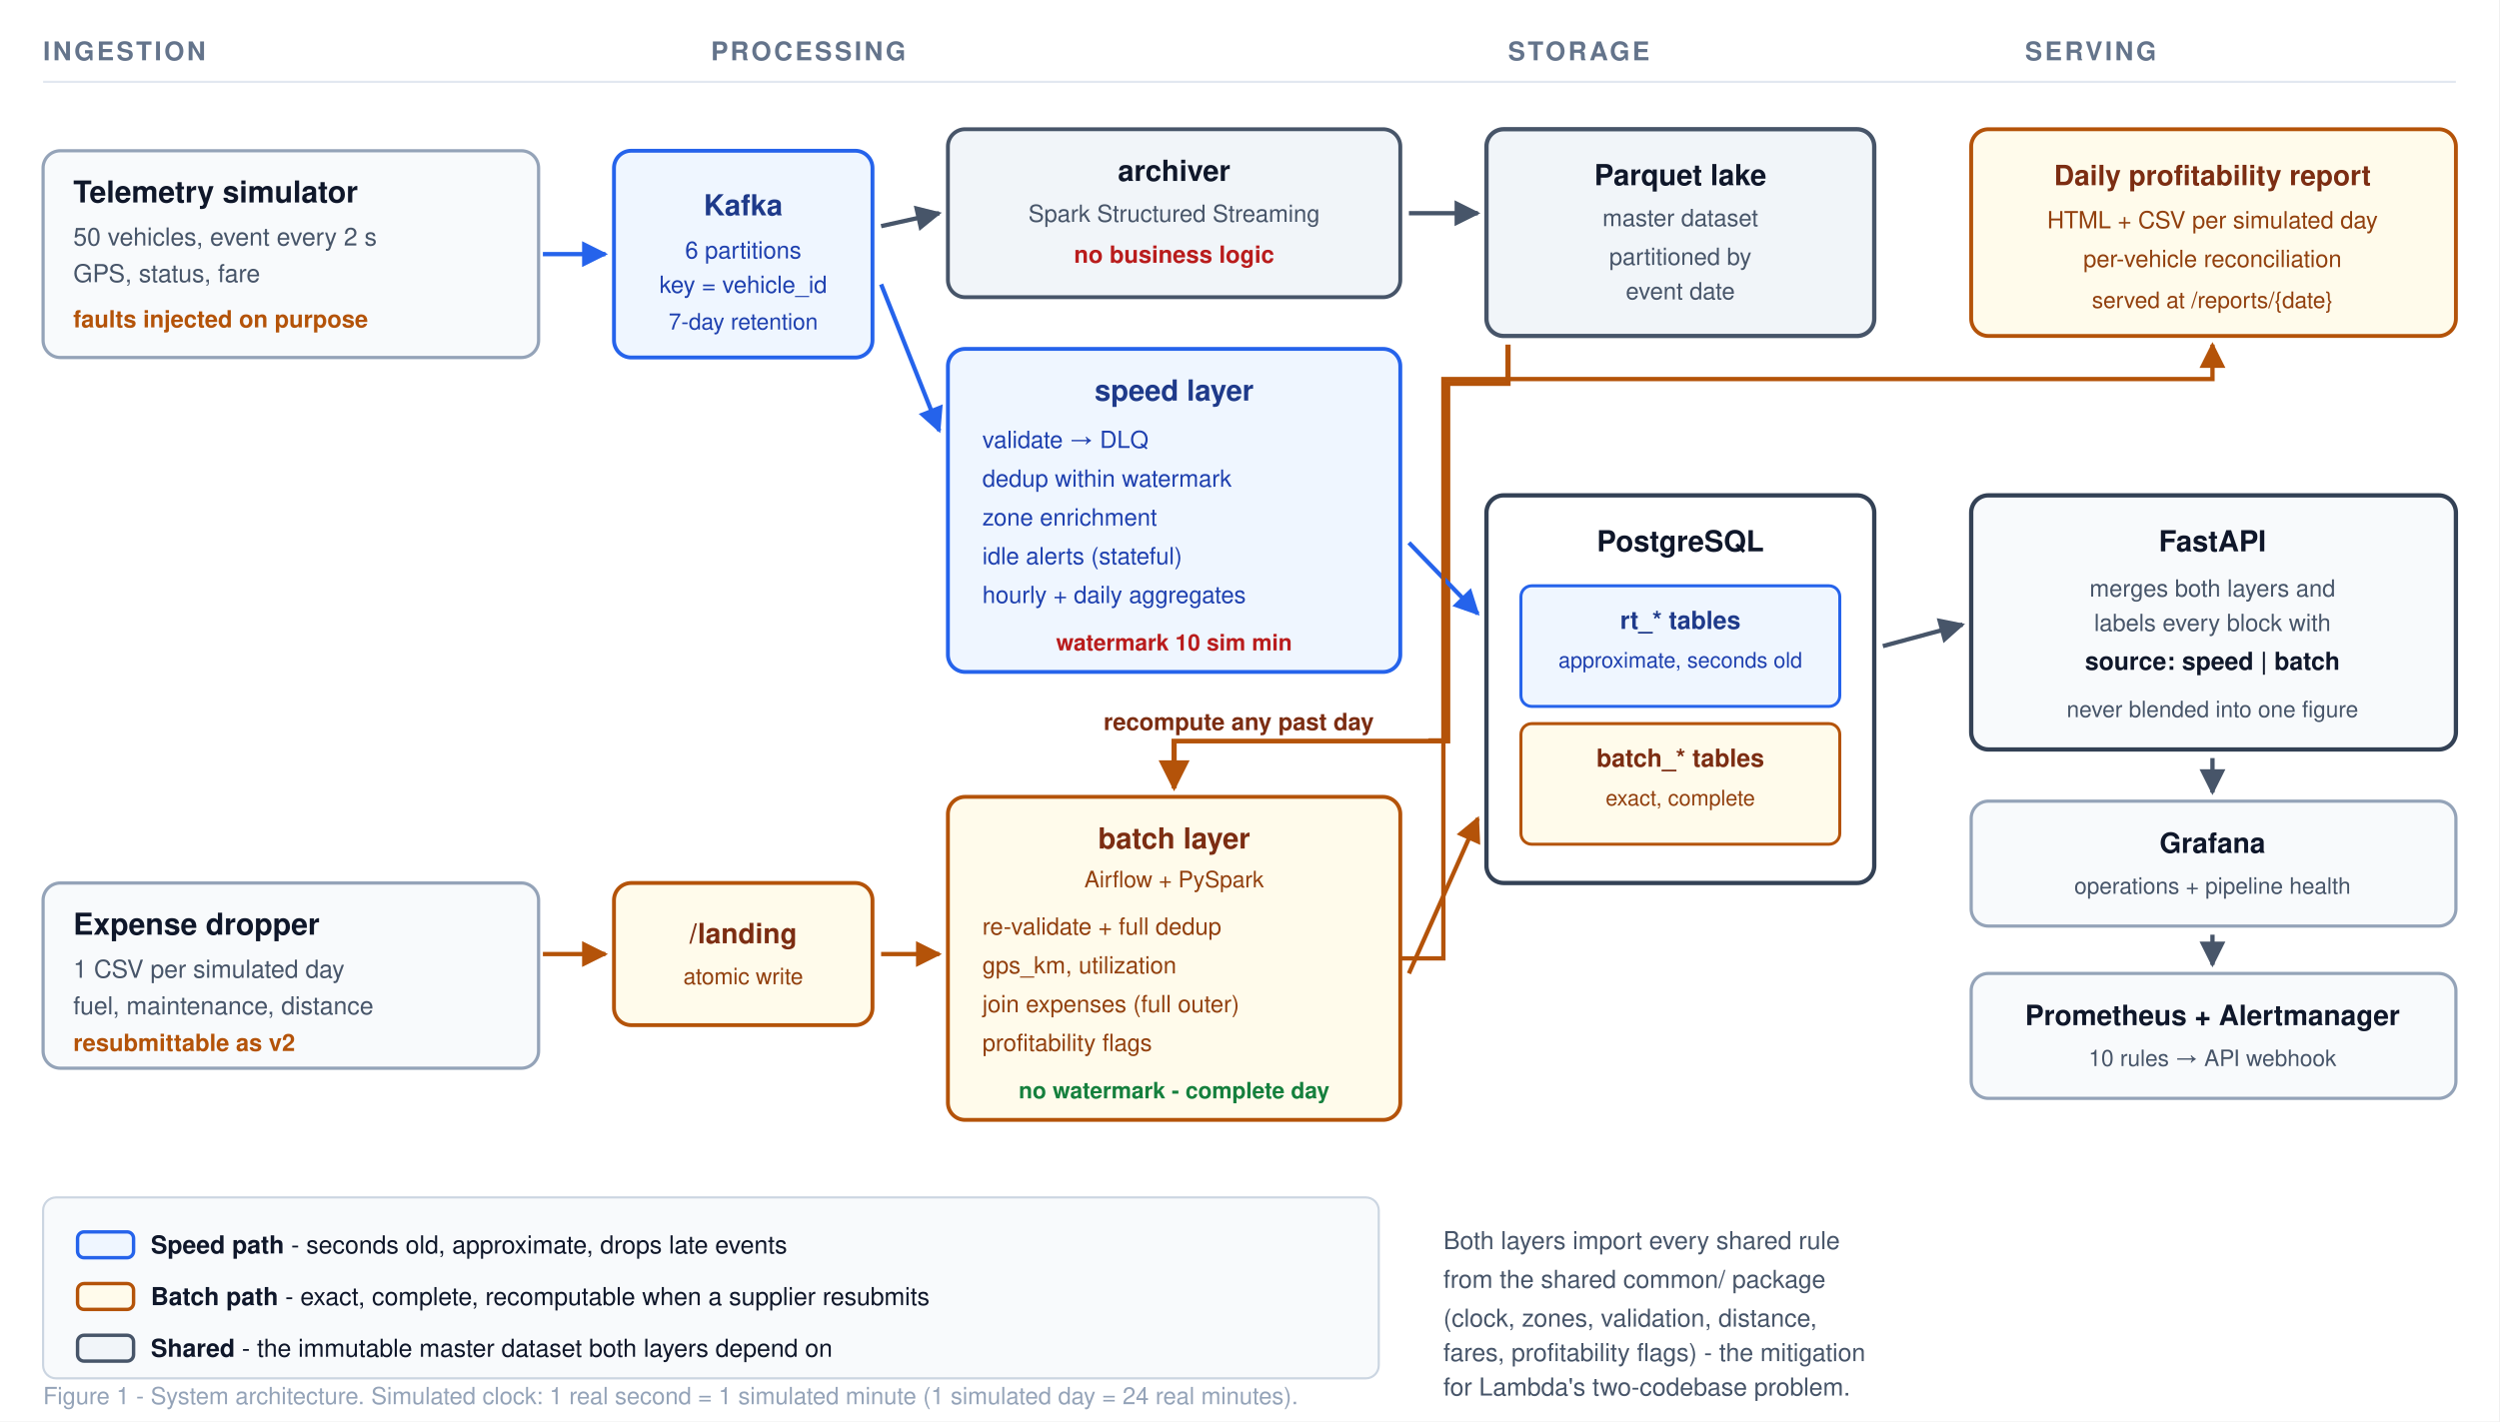
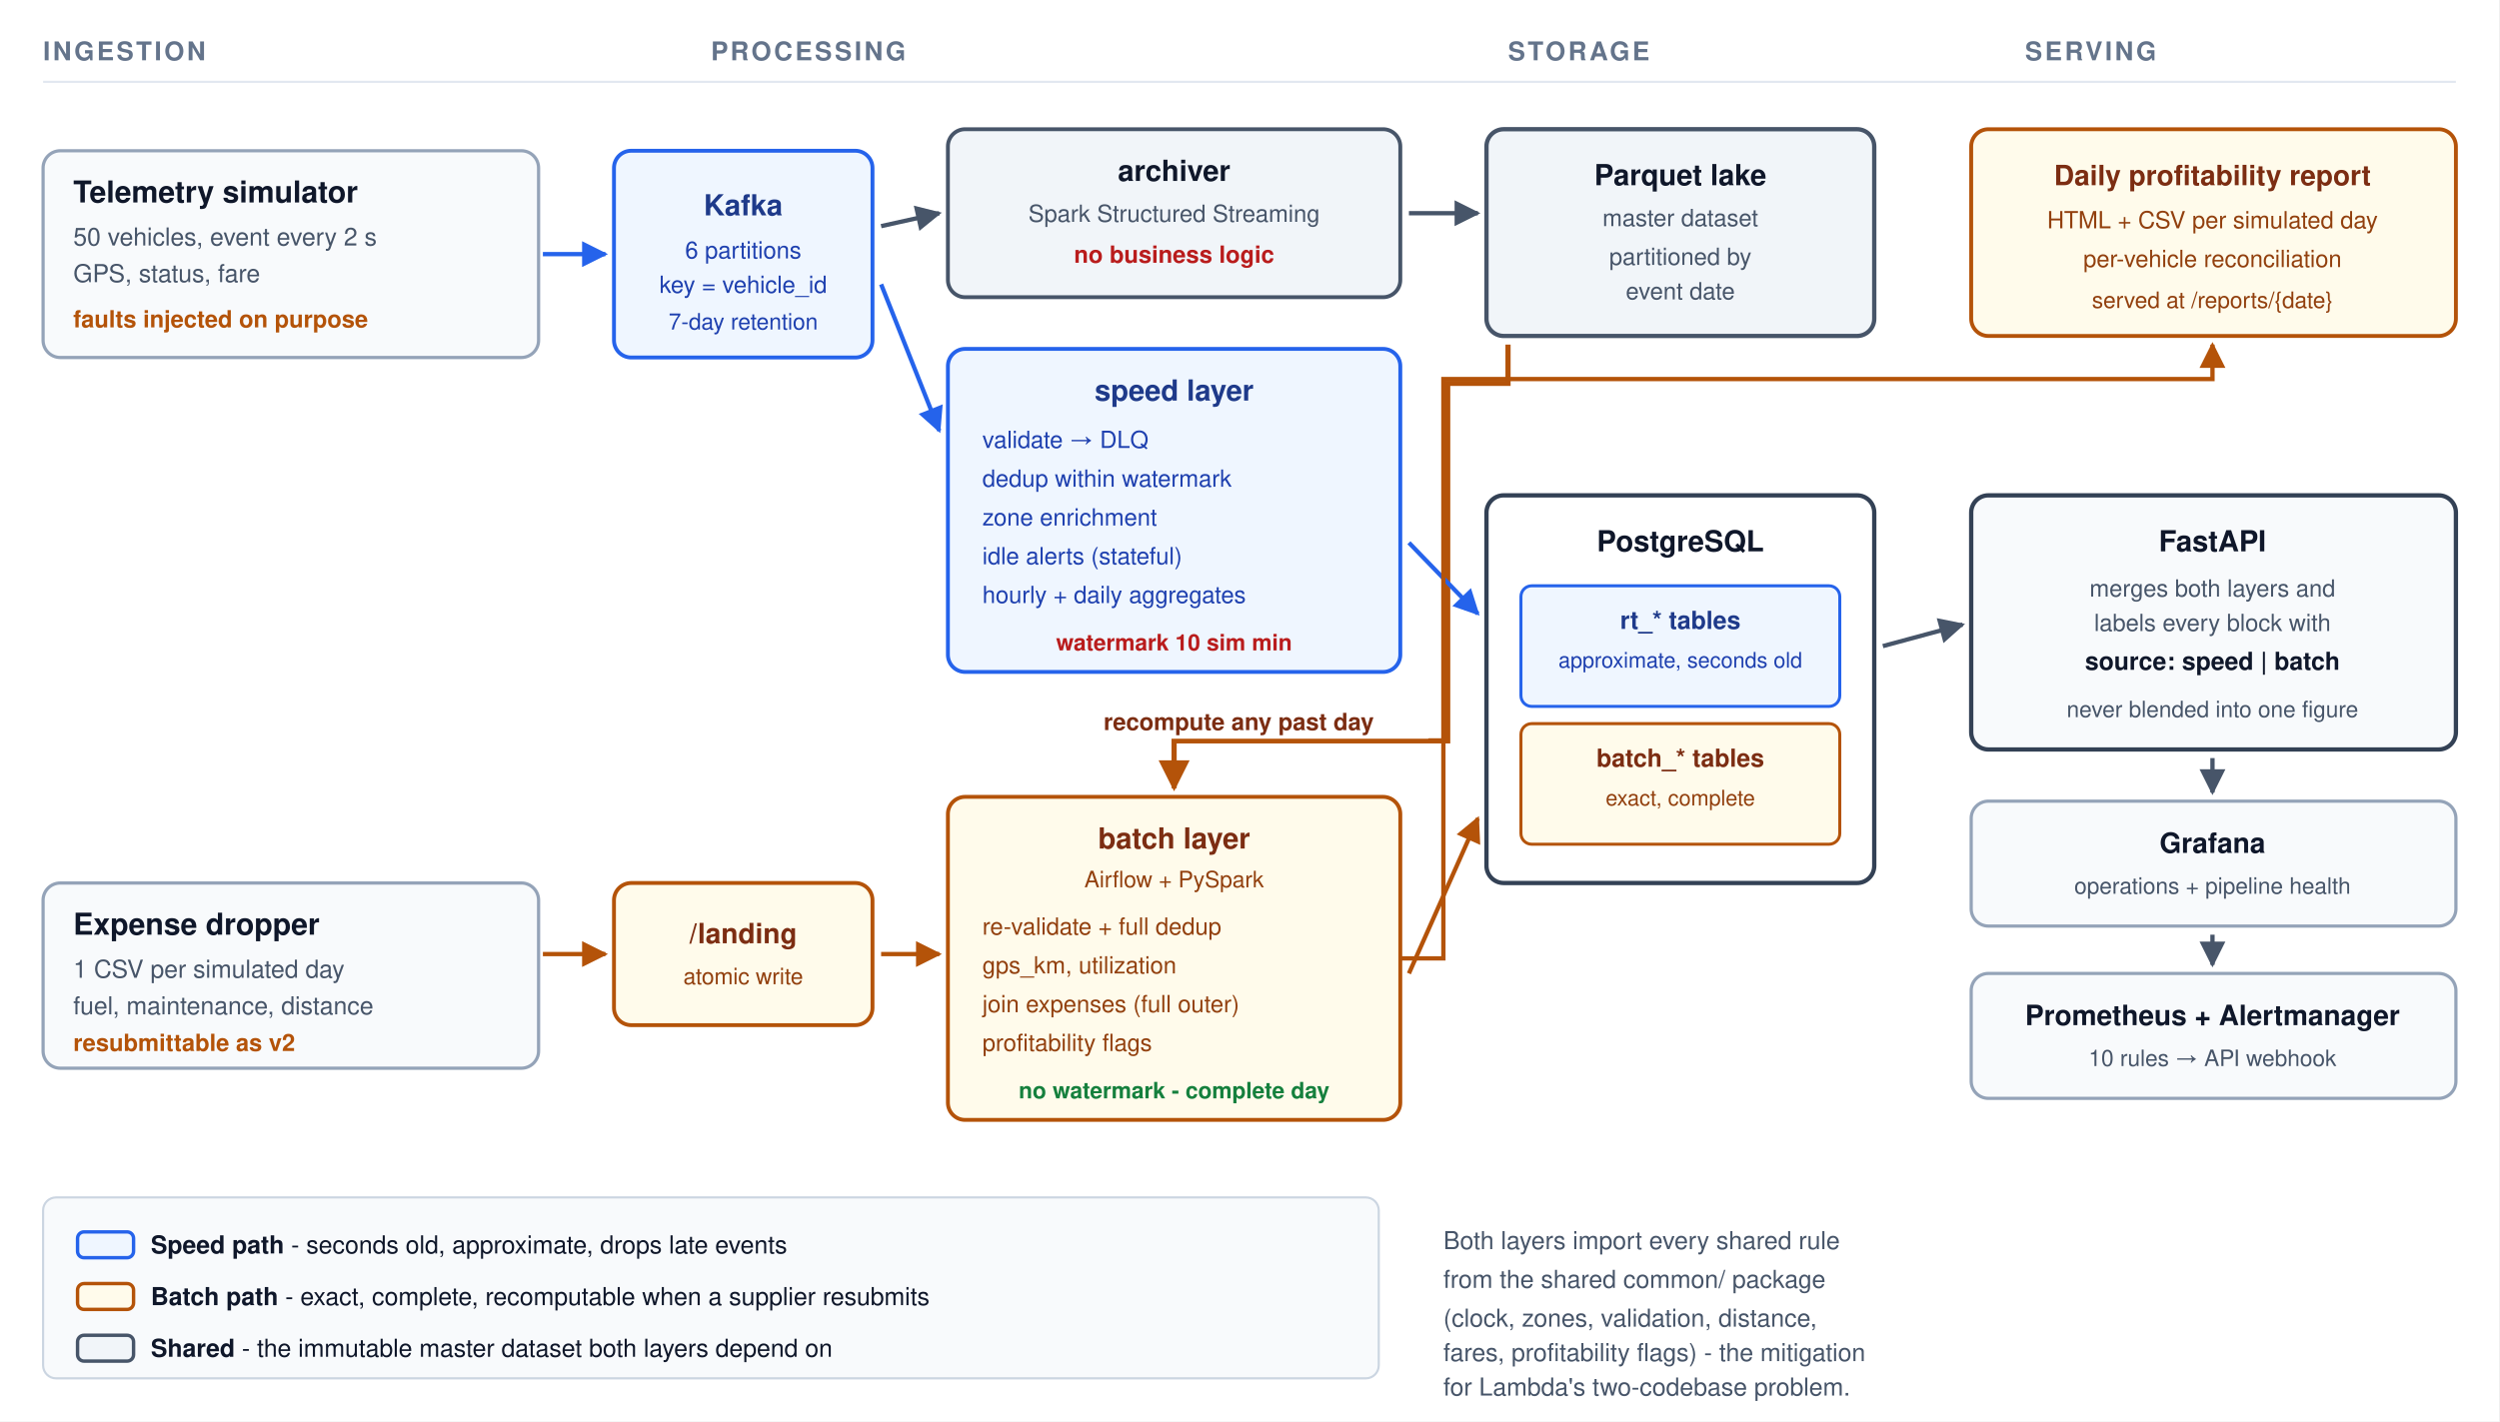
<svg xmlns="http://www.w3.org/2000/svg" viewBox="0 0 1160 660" width="1160" height="660" font-family="Segoe UI, Helvetica, Arial, sans-serif">
  <defs>
    <marker id="a" viewBox="0 0 10 10" refX="9" refY="5" markerWidth="6" markerHeight="6" orient="auto-start-reverse">
      <path d="M0,0 L10,5 L0,10 z" fill="#475569" />
    </marker>
    <marker id="ab" viewBox="0 0 10 10" refX="9" refY="5" markerWidth="6" markerHeight="6" orient="auto-start-reverse">
      <path d="M0,0 L10,5 L0,10 z" fill="#2563eb" />
    </marker>
    <marker id="ao" viewBox="0 0 10 10" refX="9" refY="5" markerWidth="6" markerHeight="6" orient="auto-start-reverse">
      <path d="M0,0 L10,5 L0,10 z" fill="#b45309" />
    </marker>
  </defs>
  <rect width="1160" height="660" fill="#ffffff" />
  <g font-size="12" font-weight="700" fill="#64748b" letter-spacing="1.2">
    <text x="20" y="28">INGESTION</text>
    <text x="330" y="28">PROCESSING</text>
    <text x="700" y="28">STORAGE</text>
    <text x="940" y="28">SERVING</text>
  </g>
  <line x1="20" y1="38" x2="1140" y2="38" stroke="#e2e8f0" stroke-width="1" />
  <rect x="20" y="70" width="230" height="96" rx="8" fill="#f8fafc" stroke="#94a3b8" stroke-width="1.5" />
  <text x="34" y="94" font-size="14" font-weight="700" fill="#0f172a">Telemetry simulator</text>
  <text x="34" y="114" font-size="11.5" fill="#475569">50 vehicles, event every 2 s</text>
  <text x="34" y="131" font-size="11.5" fill="#475569">GPS, status, fare</text>
  <text x="34" y="152" font-size="11" fill="#b45309" font-weight="600">faults injected on purpose</text>
  <rect x="20" y="410" width="230" height="86" rx="8" fill="#f8fafc" stroke="#94a3b8" stroke-width="1.5" />
  <text x="34" y="434" font-size="14" font-weight="700" fill="#0f172a">Expense dropper</text>
  <text x="34" y="454" font-size="11.5" fill="#475569">1 CSV per simulated day</text>
  <text x="34" y="471" font-size="11.5" fill="#475569">fuel, maintenance, distance</text>
  <text x="34" y="488" font-size="11" fill="#b45309" font-weight="600">resubmittable as v2</text>
  <rect x="285" y="70" width="120" height="96" rx="8" fill="#eff6ff" stroke="#2563eb" stroke-width="1.8" />
  <text x="345" y="100" font-size="13.5" font-weight="700" fill="#1e3a8a" text-anchor="middle">Kafka</text>
  <text x="345" y="120" font-size="11" fill="#1e40af" text-anchor="middle">6 partitions</text>
  <text x="345" y="136" font-size="11" fill="#1e40af" text-anchor="middle">key = vehicle_id</text>
  <text x="345" y="153" font-size="10.5" fill="#1e40af" text-anchor="middle">7-day retention</text>
  <line x1="252" y1="118" x2="281" y2="118" stroke="#2563eb" stroke-width="2" marker-end="url(#ab)" />
  <rect x="285" y="410" width="120" height="66" rx="8" fill="#fffbeb" stroke="#b45309" stroke-width="1.8" />
  <text x="345" y="438" font-size="13" font-weight="700" fill="#7c2d12" text-anchor="middle">/landing</text>
  <text x="345" y="457" font-size="10.5" fill="#92400e" text-anchor="middle">atomic write</text>
  <line x1="252" y1="443" x2="281" y2="443" stroke="#b45309" stroke-width="2" marker-end="url(#ao)" />
  <rect x="440" y="60" width="210" height="78" rx="8" fill="#f1f5f9" stroke="#475569" stroke-width="1.8" />
  <text x="545" y="84" font-size="13.5" font-weight="700" fill="#0f172a" text-anchor="middle">archiver</text>
  <text x="545" y="103" font-size="11" fill="#475569" text-anchor="middle">Spark Structured Streaming</text>
  <text x="545" y="122" font-size="11" fill="#b91c1c" text-anchor="middle" font-weight="600">no business logic</text>
  <rect x="440" y="162" width="210" height="150" rx="8" fill="#eff6ff" stroke="#2563eb" stroke-width="1.8" />
  <text x="545" y="186" font-size="13.5" font-weight="700" fill="#1e3a8a" text-anchor="middle">speed layer</text>
  <g font-size="11" fill="#1e40af">
    <text x="456" y="208">validate → DLQ</text>
    <text x="456" y="226">dedup within watermark</text>
    <text x="456" y="244">zone enrichment</text>
    <text x="456" y="262">idle alerts (stateful)</text>
    <text x="456" y="280">hourly + daily aggregates</text>
  </g>
  <text x="545" y="302" font-size="10.5" fill="#b91c1c" text-anchor="middle" font-weight="600">watermark 10 sim min</text>
  <line x1="409" y1="105" x2="436" y2="99" stroke="#475569" stroke-width="2" marker-end="url(#a)" />
  <line x1="409" y1="132" x2="436" y2="200" stroke="#2563eb" stroke-width="2" marker-end="url(#ab)" />
  <rect x="440" y="370" width="210" height="150" rx="8" fill="#fffbeb" stroke="#b45309" stroke-width="1.8" />
  <text x="545" y="394" font-size="13.5" font-weight="700" fill="#7c2d12" text-anchor="middle">batch layer</text>
  <text x="545" y="412" font-size="10.5" fill="#92400e" text-anchor="middle">Airflow + PySpark</text>
  <g font-size="11" fill="#92400e">
    <text x="456" y="434">re-validate + full dedup</text>
    <text x="456" y="452">gps_km, utilization</text>
    <text x="456" y="470">join expenses (full outer)</text>
    <text x="456" y="488">profitability flags</text>
  </g>
  <text x="545" y="510" font-size="10.5" fill="#15803d" text-anchor="middle" font-weight="600">no watermark - complete day</text>
  <line x1="409" y1="443" x2="436" y2="443" stroke="#b45309" stroke-width="2" marker-end="url(#ao)" />
  <rect x="690" y="60" width="180" height="96" rx="8" fill="#f1f5f9" stroke="#475569" stroke-width="2" />
  <text x="780" y="86" font-size="13.5" font-weight="700" fill="#0f172a" text-anchor="middle">Parquet lake</text>
  <text x="780" y="105" font-size="11" fill="#475569" text-anchor="middle">master dataset</text>
  <text x="780" y="123" font-size="11" fill="#475569" text-anchor="middle">partitioned by</text>
  <text x="780" y="139" font-size="11" fill="#475569" text-anchor="middle">event date</text>
  <line x1="654" y1="99" x2="686" y2="99" stroke="#475569" stroke-width="2" marker-end="url(#a)" />
  <path d="M 700 160 L 700 178 L 672 178 L 672 344 L 545 344 L 545 366" fill="none" stroke="#b45309" stroke-width="2.4" marker-end="url(#ao)" />
  <rect x="487" y="326" width="176" height="17" fill="#ffffff" />
  <text x="575" y="339" font-size="11" fill="#7c2d12" font-weight="700" text-anchor="middle">recompute any past day</text>
  <rect x="690" y="230" width="180" height="180" rx="8" fill="#ffffff" stroke="#334155" stroke-width="2" />
  <text x="780" y="256" font-size="13.5" font-weight="700" fill="#0f172a" text-anchor="middle">PostgreSQL</text>
  <rect x="706" y="272" width="148" height="56" rx="5" fill="#eff6ff" stroke="#2563eb" stroke-width="1.4" />
  <text x="780" y="292" font-size="11.5" font-weight="700" fill="#1e3a8a" text-anchor="middle">rt_* tables</text>
  <text x="780" y="310" font-size="10" fill="#1e40af" text-anchor="middle">approximate, seconds old</text>
  <rect x="706" y="336" width="148" height="56" rx="5" fill="#fffbeb" stroke="#b45309" stroke-width="1.4" />
  <text x="780" y="356" font-size="11.5" font-weight="700" fill="#7c2d12" text-anchor="middle">batch_* tables</text>
  <text x="780" y="374" font-size="10" fill="#92400e" text-anchor="middle">exact, complete</text>
  <line x1="654" y1="252" x2="686" y2="285" stroke="#2563eb" stroke-width="2" marker-end="url(#ab)" />
  <line x1="654" y1="452" x2="686" y2="380" stroke="#b45309" stroke-width="2" marker-end="url(#ao)" />
  <rect x="915" y="230" width="225" height="118" rx="8" fill="#f8fafc" stroke="#334155" stroke-width="2" />
  <text x="1027" y="256" font-size="13.5" font-weight="700" fill="#0f172a" text-anchor="middle">FastAPI</text>
  <text x="1027" y="277" font-size="11" fill="#475569" text-anchor="middle">merges both layers and</text>
  <text x="1027" y="293" font-size="11" fill="#475569" text-anchor="middle">labels every block with</text>
  <text x="1027" y="311" font-size="11.5" font-weight="700" fill="#0f172a" text-anchor="middle">source: speed | batch</text>
  <text x="1027" y="333" font-size="10.5" fill="#475569" text-anchor="middle">never blended into one figure</text>
  <line x1="874" y1="300" x2="911" y2="290" stroke="#475569" stroke-width="2" marker-end="url(#a)" />
  <rect x="915" y="372" width="225" height="58" rx="8" fill="#f8fafc" stroke="#94a3b8" stroke-width="1.5" />
  <text x="1027" y="396" font-size="13" font-weight="700" fill="#0f172a" text-anchor="middle">Grafana</text>
  <text x="1027" y="415" font-size="10.5" fill="#475569" text-anchor="middle">operations + pipeline health</text>
  <line x1="1027" y1="352" x2="1027" y2="368" stroke="#475569" stroke-width="2" marker-end="url(#a)" />
  <rect x="915" y="452" width="225" height="58" rx="8" fill="#f8fafc" stroke="#94a3b8" stroke-width="1.5" />
  <text x="1027" y="476" font-size="13" font-weight="700" fill="#0f172a" text-anchor="middle">Prometheus + Alertmanager</text>
  <text x="1027" y="495" font-size="10.5" fill="#475569" text-anchor="middle">10 rules → API webhook</text>
  <line x1="1027" y1="434" x2="1027" y2="448" stroke="#475569" stroke-width="2" marker-end="url(#a)" />
  <rect x="915" y="60" width="225" height="96" rx="8" fill="#fffbeb" stroke="#b45309" stroke-width="1.8" />
  <text x="1027" y="86" font-size="13" font-weight="700" fill="#7c2d12" text-anchor="middle">Daily profitability report</text>
  <text x="1027" y="106" font-size="11" fill="#92400e" text-anchor="middle">HTML + CSV per simulated day</text>
  <text x="1027" y="124" font-size="11" fill="#92400e" text-anchor="middle">per-vehicle reconciliation</text>
  <text x="1027" y="143" font-size="10.5" fill="#92400e" text-anchor="middle">served at /reports/{date}</text>
  <path d="M 650 445 L 670 445 L 670 176 L 1027 176 L 1027 160" fill="none" stroke="#b45309" stroke-width="2" marker-end="url(#ao)" />
  <g transform="translate(20, 556)">
    <rect x="0" y="0" width="620" height="84" rx="6" fill="#f8fafc" stroke="#cbd5e1" />
    <rect x="16" y="16" width="26" height="12" rx="3" fill="#eff6ff" stroke="#2563eb" stroke-width="1.6" />
    <text x="50" y="26" font-size="11.5" fill="#0f172a">
      <tspan font-weight="700">Speed path</tspan> - seconds old, approximate, drops late events
    </text>
    <rect x="16" y="40" width="26" height="12" rx="3" fill="#fffbeb" stroke="#b45309" stroke-width="1.6" />
    <text x="50" y="50" font-size="11.5" fill="#0f172a">
      <tspan font-weight="700">Batch path</tspan> - exact, complete, recomputable when a supplier resubmits
    </text>
    <rect x="16" y="64" width="26" height="12" rx="3" fill="#f1f5f9" stroke="#475569" stroke-width="1.6" />
    <text x="50" y="74" font-size="11.5" fill="#0f172a">
      <tspan font-weight="700">Shared</tspan> - the immutable master dataset both layers depend on
    </text>
  </g>
  <text x="670" y="580" font-size="11.5" fill="#475569">Both layers import every shared rule</text>
  <text x="670" y="598" font-size="11.5" fill="#475569">from the shared common/ package</text>
  <text x="670" y="616" font-size="11.5" fill="#475569">(clock, zones, validation, distance,</text>
  <text x="670" y="632" font-size="11.5" fill="#475569">fares, profitability flags) - the mitigation</text>
  <text x="670" y="648" font-size="11.5" fill="#475569">for Lambda's two-codebase problem.</text>
-   <text x="20" y="652" font-size="11" fill="#94a3b8">
-     Figure 1 - System architecture. Simulated clock: 1 real second = 1 simulated minute (1 simulated day = 24 real minutes).
-   </text>
</svg>
